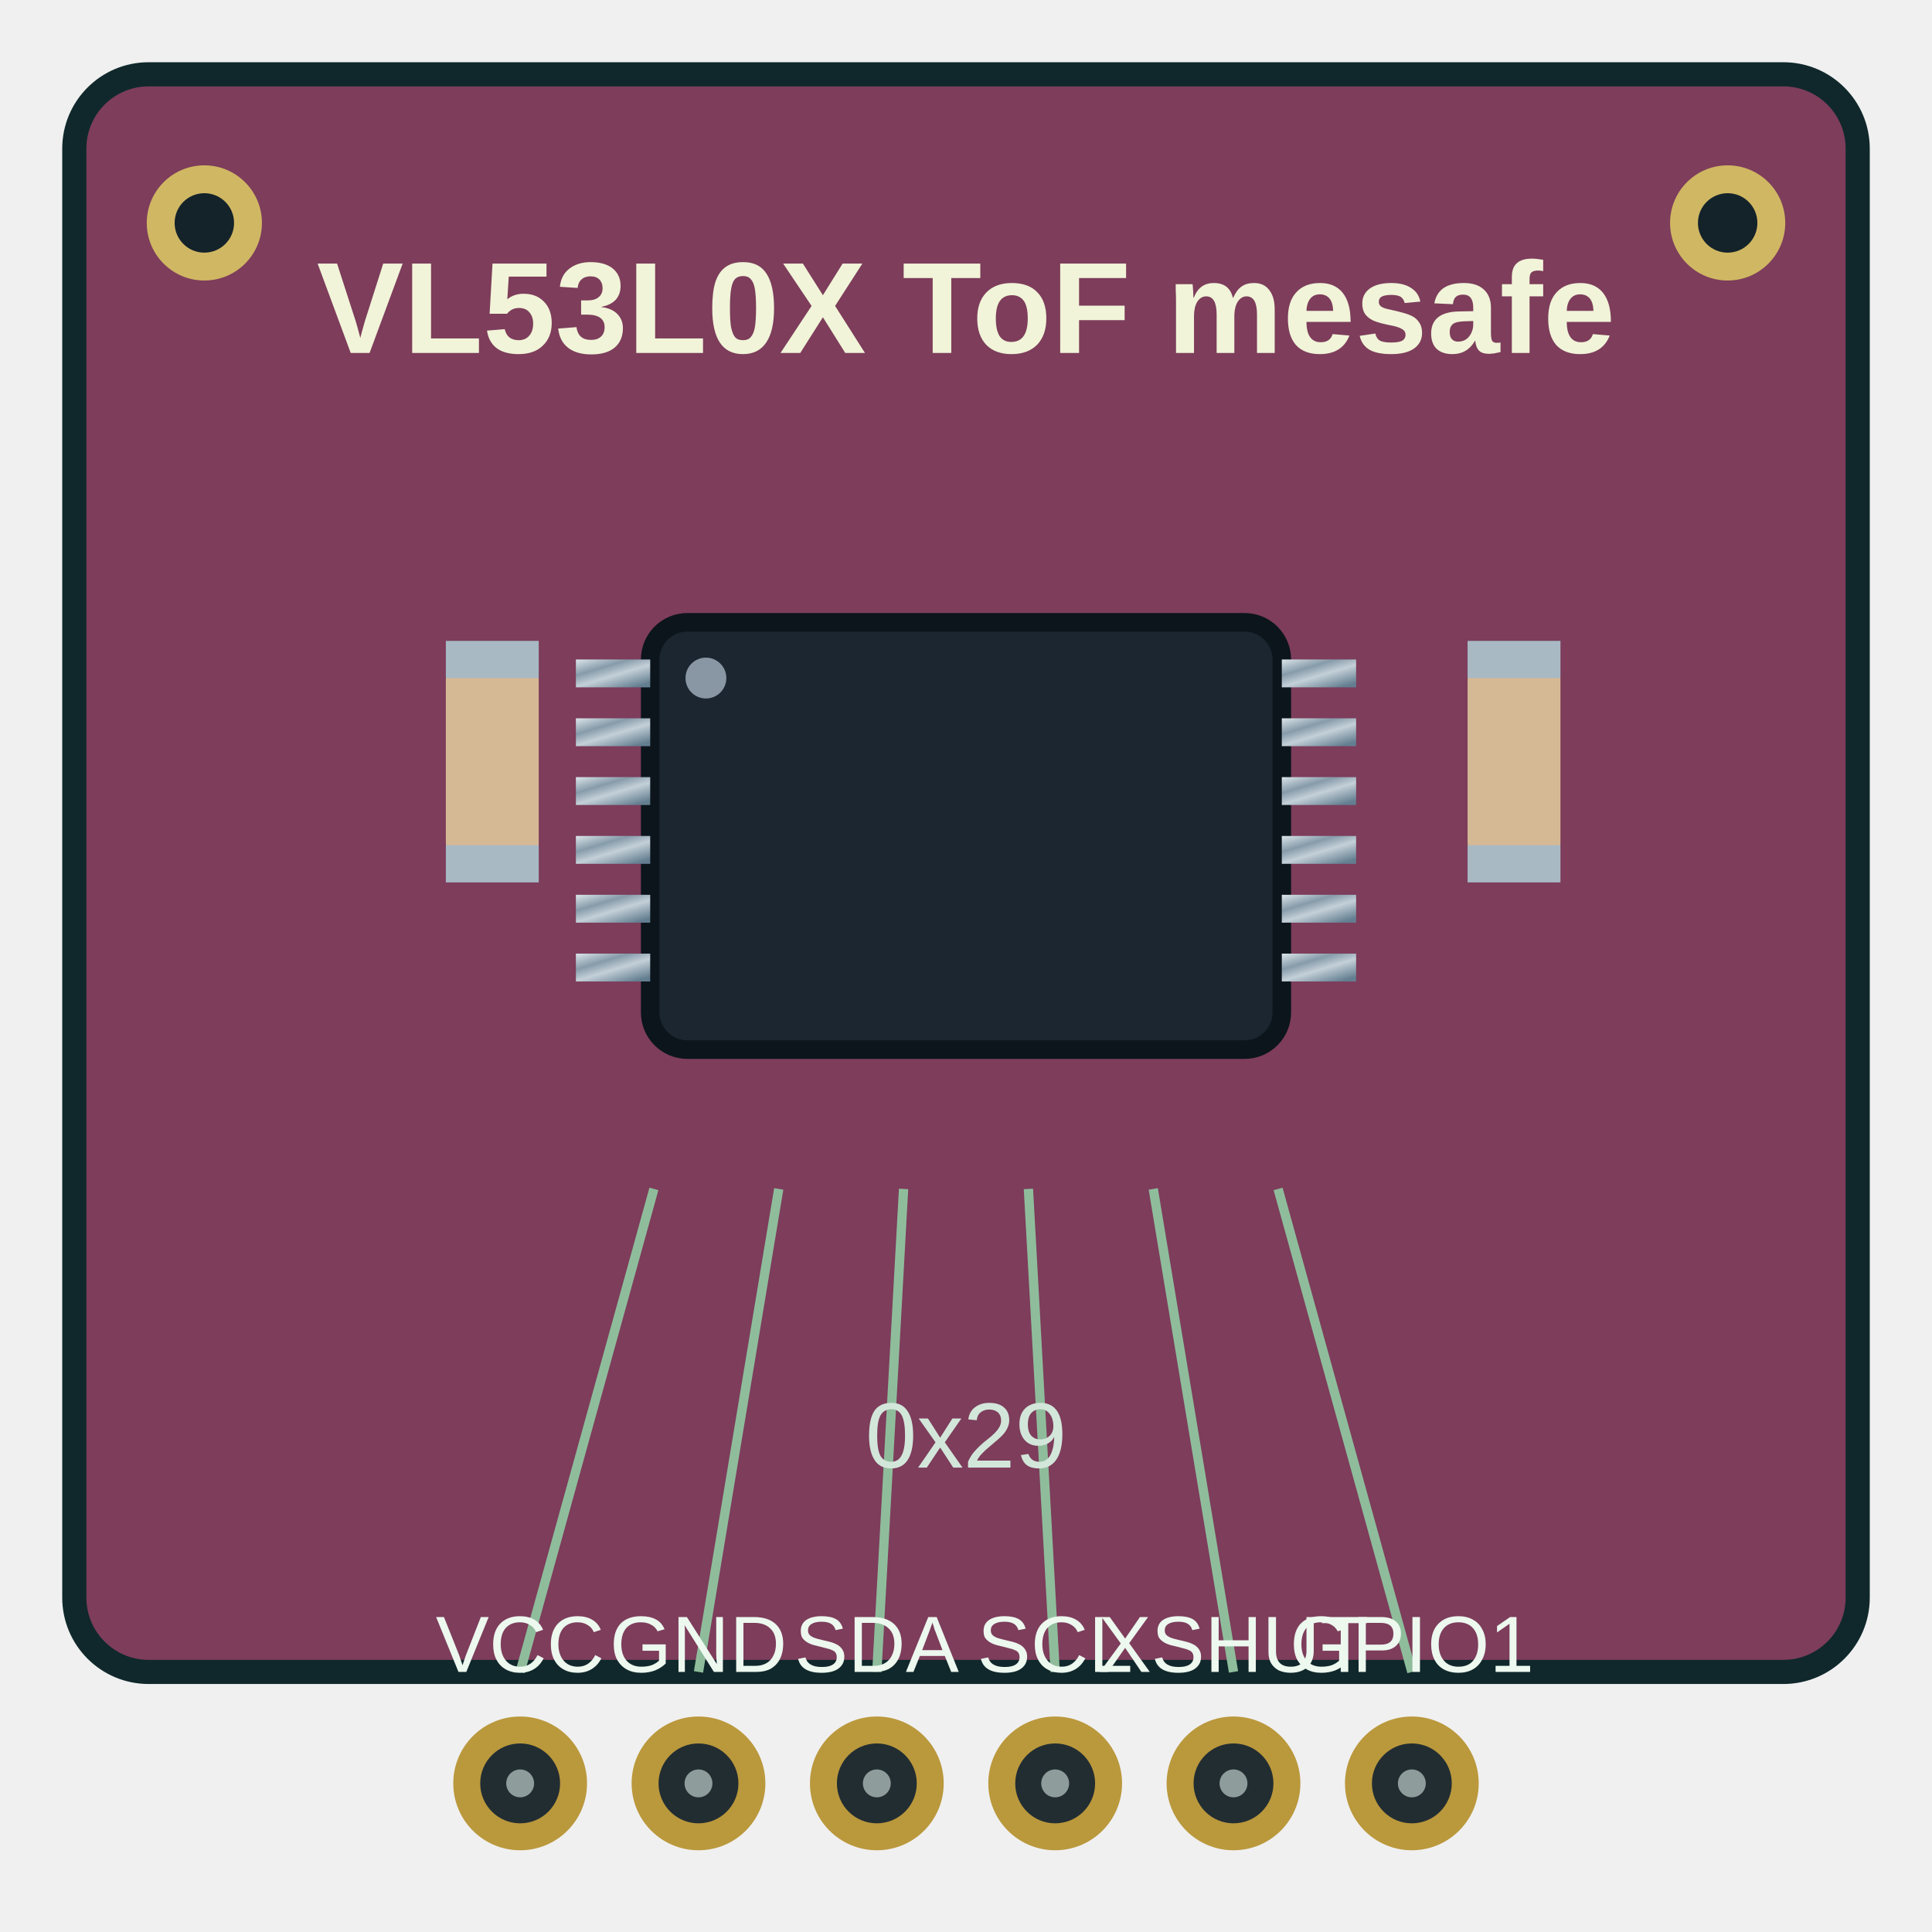
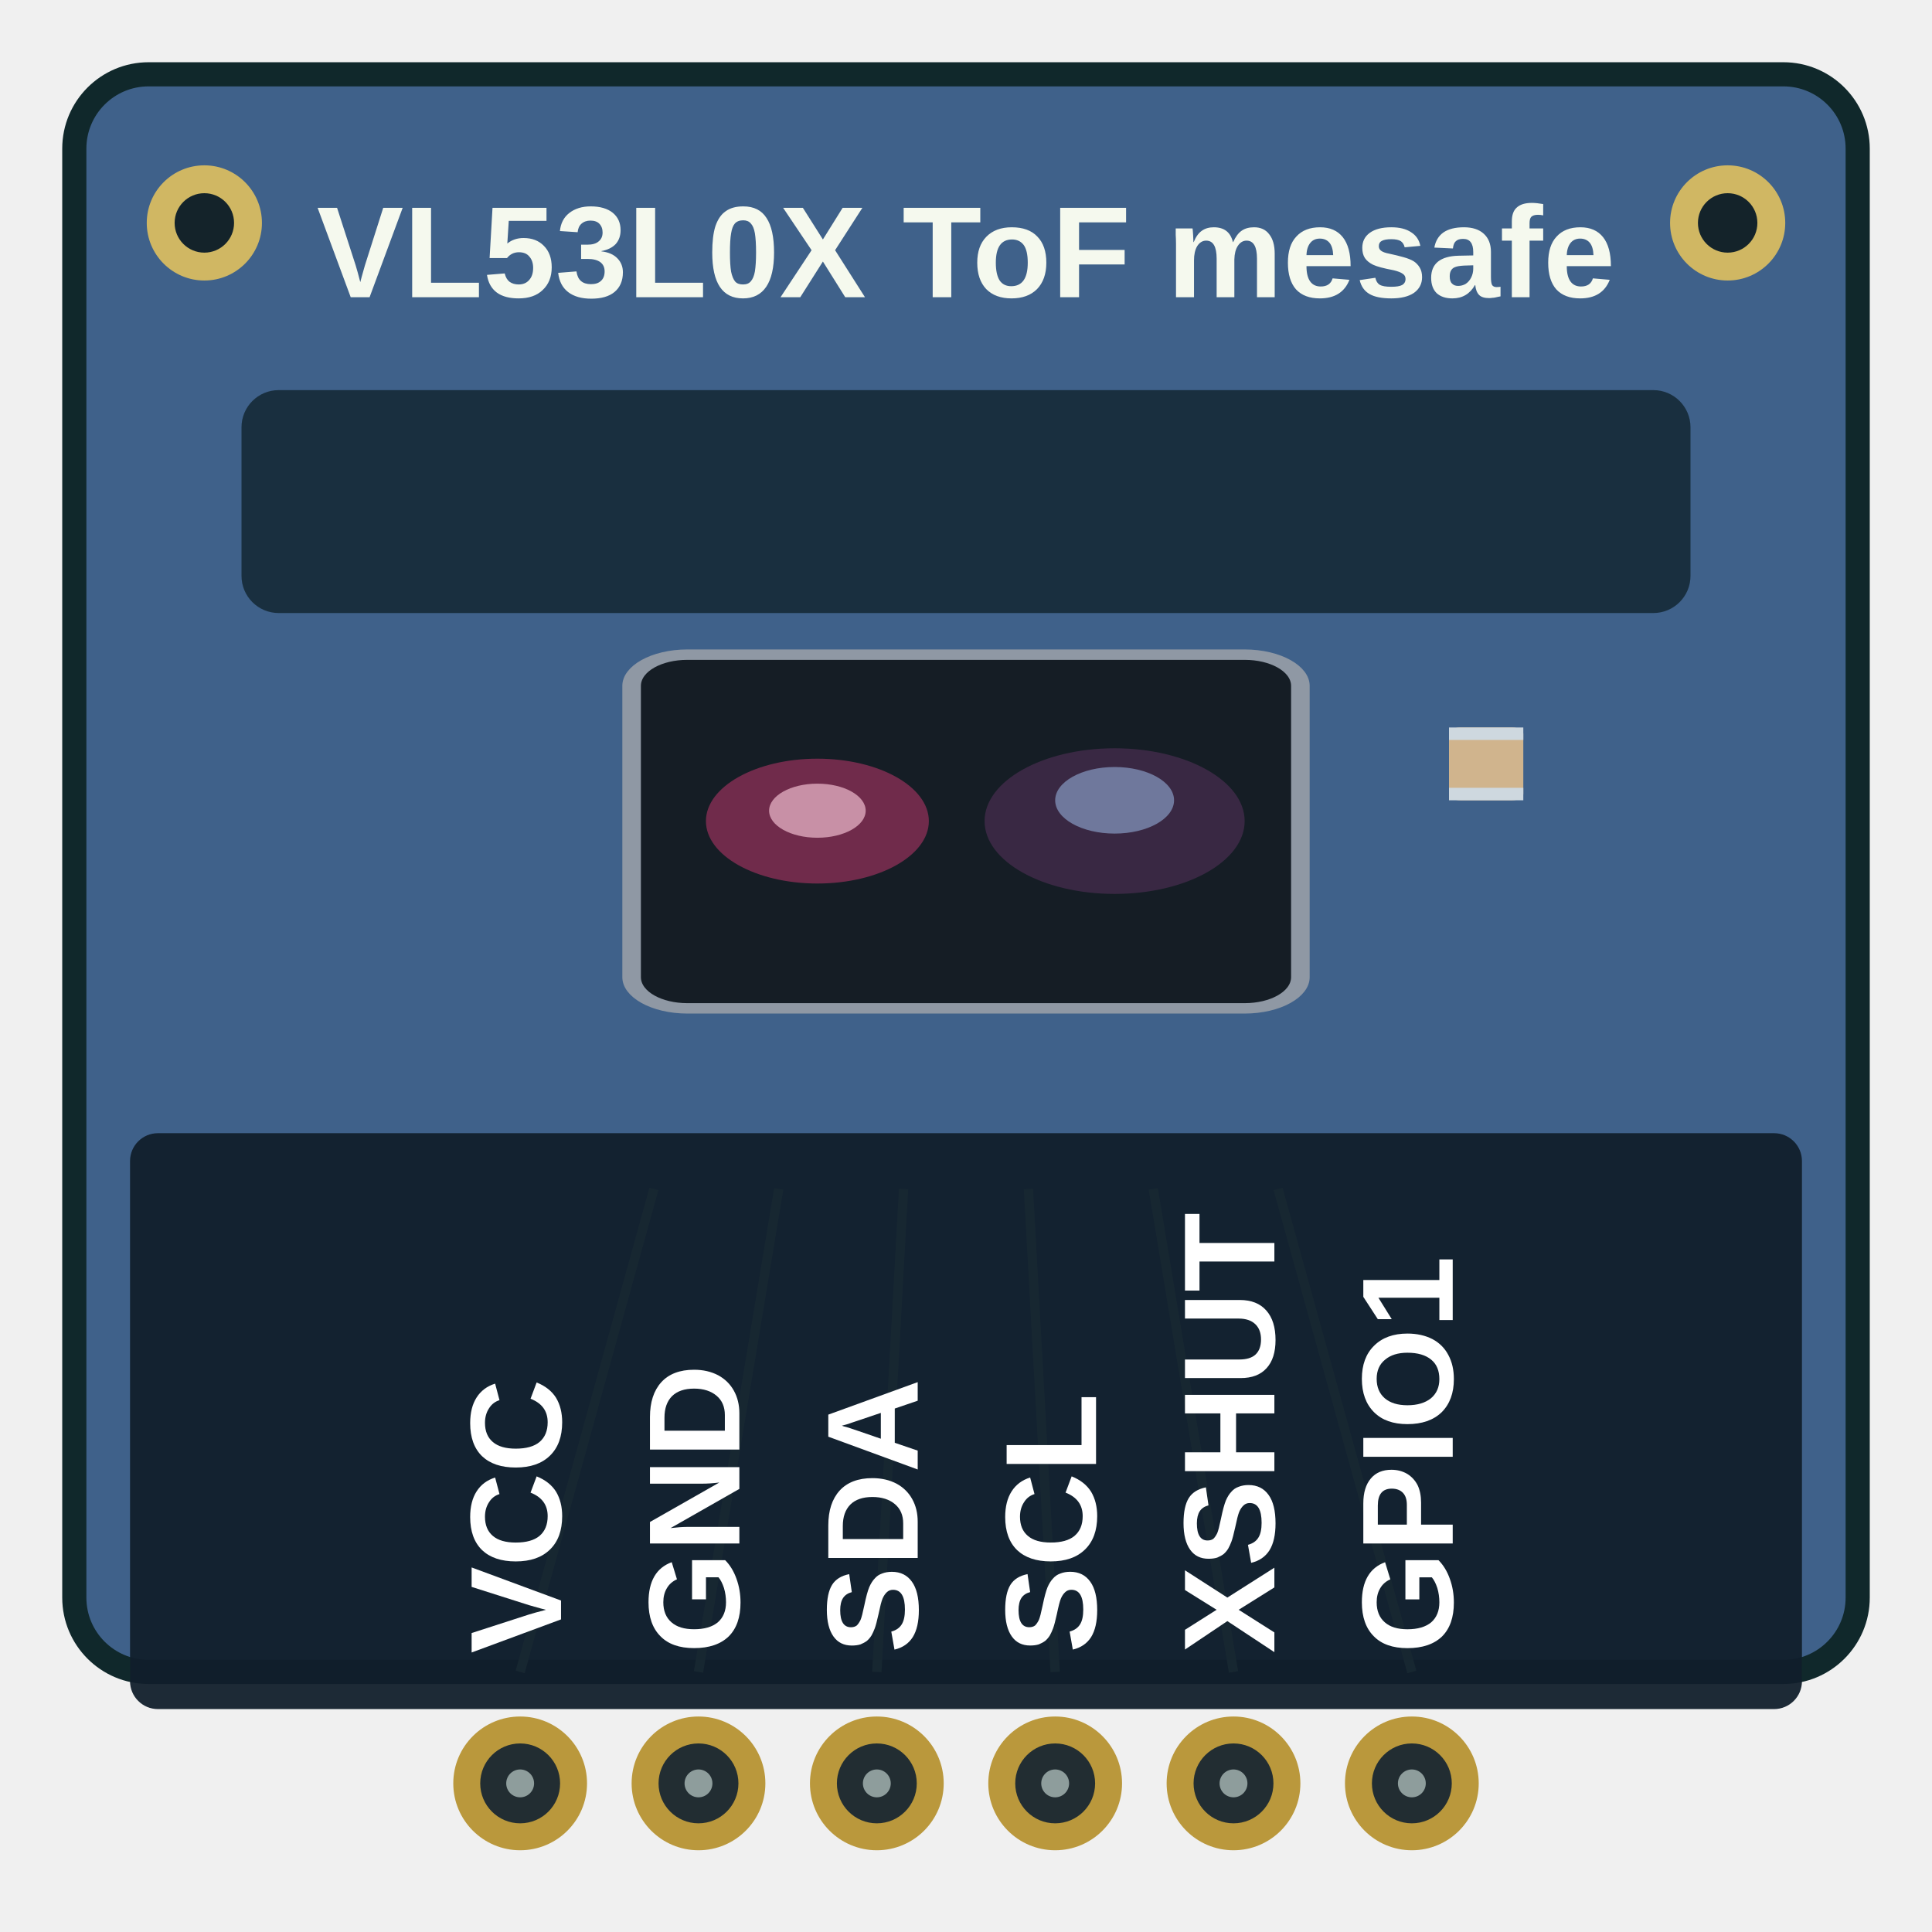
<svg xmlns="http://www.w3.org/2000/svg" width="104" height="104" viewBox="0 0 104 104">
  <defs>
    <linearGradient id="metal" x2=".8" y2="1">
      <stop stop-color="#dce5e9" />
      <stop offset=".35" stop-color="#869baa" />
      <stop offset=".6" stop-color="#c4d0d8" />
      <stop offset="1" stop-color="#637e90" />
    </linearGradient>
    <linearGradient id="cap" x2=".3" y2="1">
      <stop stop-color="#748a99" />
      <stop offset="1" stop-color="#17232e" />
    </linearGradient>
    <linearGradient id="green" x2="0" y2="1">
      <stop stop-color="#28765c" />
      <stop offset="1" stop-color="#164c3b" />
    </linearGradient>
    <radialGradient id="lens" cx=".3" cy=".25">
      <stop stop-color="#f1fcff" />
      <stop offset=".35" stop-color="#b9dfed" stop-opacity=".9" />
      <stop offset="1" stop-color="#688f9d" stop-opacity=".8" />
    </radialGradient>
  </defs>
-   <rect x="4" y="4" width="96" height="86" rx="4" fill="#7d3d5b" stroke="#10282b" stroke-width="1.3" />
+   <rect x="4" y="4" width="96" height="86" rx="4" fill="#3f618a" stroke="#10282b" stroke-width="1.3" />
  <circle cx="11" cy="12" r="3.1" fill="#d0b763" />
  <circle cx="11" cy="12" r="1.6" fill="#14232a" />
  <circle cx="93" cy="12" r="3.1" fill="#d0b763" />
  <circle cx="93" cy="12" r="1.6" fill="#14232a" />
  <path d="M28 90L35.2 64" fill="none" stroke="#8fbd9c" stroke-width="0.5" />
  <path d="M37.6 90L41.92 64" fill="none" stroke="#8fbd9c" stroke-width="0.5" />
  <path d="M47.2 90L48.64 64" fill="none" stroke="#8fbd9c" stroke-width="0.5" />
  <path d="M56.8 90L55.36 64" fill="none" stroke="#8fbd9c" stroke-width="0.5" />
  <path d="M66.4 90L62.08 64" fill="none" stroke="#8fbd9c" stroke-width="0.5" />
  <path d="M76 90L68.8 64" fill="none" stroke="#8fbd9c" stroke-width="0.5" />
-   <rect x="35" y="33.5" width="34" height="23" rx="2" fill="#1b2630" stroke="#0c151c" stroke-width="1" />
-   <rect x="31" y="35.5" width="4" height="1.5" rx="0" fill="url(#metal)" />
-   <rect x="69" y="35.5" width="4" height="1.5" rx="0" fill="url(#metal)" />
-   <rect x="31" y="38.667" width="4" height="1.5" rx="0" fill="url(#metal)" />
-   <rect x="69" y="38.667" width="4" height="1.5" rx="0" fill="url(#metal)" />
-   <rect x="31" y="41.833" width="4" height="1.5" rx="0" fill="url(#metal)" />
-   <rect x="69" y="41.833" width="4" height="1.5" rx="0" fill="url(#metal)" />
-   <rect x="31" y="45" width="4" height="1.5" rx="0" fill="url(#metal)" />
-   <rect x="69" y="45" width="4" height="1.5" rx="0" fill="url(#metal)" />
-   <rect x="31" y="48.167" width="4" height="1.5" rx="0" fill="url(#metal)" />
-   <rect x="69" y="48.167" width="4" height="1.5" rx="0" fill="url(#metal)" />
-   <rect x="31" y="51.333" width="4" height="1.5" rx="0" fill="url(#metal)" />
-   <rect x="69" y="51.333" width="4" height="1.5" rx="0" fill="url(#metal)" />
-   <circle cx="38" cy="36.5" r="1.1" fill="#8996a3" />
-   <rect x="24" y="36" width="5" height="10" rx="0.6" fill="#d5b995" />
-   <rect x="24" y="34.5" width="5" height="2" rx="0" fill="#a8b9c4" />
-   <rect x="24" y="45.5" width="5" height="2" rx="0" fill="#a8b9c4" />
-   <rect x="79" y="36" width="5" height="10" rx="0.6" fill="#d5b995" />
-   <rect x="79" y="34.5" width="5" height="2" rx="0" fill="#a8b9c4" />
-   <rect x="79" y="45.5" width="5" height="2" rx="0" fill="#a8b9c4" />
-   <text x="52" y="19" fill="#f1f4d8" font-family="Arial, sans-serif" font-size="7" text-anchor="middle" font-weight="600">VL53L0X ToF mesafe</text>
-   <text x="52" y="79" fill="#d3e6da" font-family="Arial, sans-serif" font-size="5" text-anchor="middle">0x29</text>
+   <g transform="translate(0 19) scale(1 .56)">
+     <rect x="34" y="29" width="36" height="34" rx="3" fill="#151d25" stroke="#8f98a4" />
+     <circle cx="44" cy="45" r="6" fill="#702b4b" />
+     <circle cx="60" cy="45" r="7" fill="#392843" />
+     <circle cx="44" cy="44" r="2.6" fill="#c890a6" />
+     <circle cx="60" cy="43" r="3.2" fill="#6f789c" />
+     <rect x="78" y="36" width="4" height="7" rx="0.6" fill="#d0b48d" />
+     <rect x="78" y="36" width="4" height="1.2" rx="0" fill="#ced8df" />
+     <rect x="78" y="41.8" width="4" height="1.2" rx="0" fill="#ced8df" />
+   </g>
+   <rect x="13" y="21" width="78" height="12" rx="2" fill="#142935" opacity=".88" data-live-value-space="true" />
+   <rect x="7" y="61" width="90" height="31" rx="1.5" fill="#101e2a" opacity=".94" />
+   <text x="52" y="16" fill="#f5f9ee" font-family="Arial, sans-serif" font-size="7" text-anchor="middle" font-weight="600">VL53L0X ToF mesafe</text>
  <g data-pin="VCC" data-x="28" data-y="96">
    <circle cx="28" cy="96" r="3.6" fill="#ba983c" />
    <circle cx="28" cy="96" r="2.15" fill="#222d32" />
    <circle cx="28" cy="96" r="0.75" fill="#8e9d9c" />
-     <text x="28" y="90" fill="#edf8ef" font-family="Arial, sans-serif" font-size="4.3" text-anchor="middle">VCC</text>
+     <text x="30.2" y="89" fill="#ffffff" font-family="Arial, sans-serif" font-size="7" font-weight="600" transform="rotate(-90 30.2 89)">VCC</text>
  </g>
  <g data-pin="GND" data-x="37.6" data-y="96">
    <circle cx="37.6" cy="96" r="3.6" fill="#ba983c" />
    <circle cx="37.6" cy="96" r="2.15" fill="#222d32" />
    <circle cx="37.6" cy="96" r="0.75" fill="#8e9d9c" />
-     <text x="37.6" y="90" fill="#edf8ef" font-family="Arial, sans-serif" font-size="4.3" text-anchor="middle">GND</text>
+     <text x="39.8" y="89" fill="#ffffff" font-family="Arial, sans-serif" font-size="7" font-weight="600" transform="rotate(-90 39.8 89)">GND</text>
  </g>
  <g data-pin="SDA" data-x="47.2" data-y="96">
    <circle cx="47.2" cy="96" r="3.6" fill="#ba983c" />
    <circle cx="47.2" cy="96" r="2.15" fill="#222d32" />
    <circle cx="47.2" cy="96" r="0.75" fill="#8e9d9c" />
-     <text x="47.2" y="90" fill="#edf8ef" font-family="Arial, sans-serif" font-size="4.3" text-anchor="middle">SDA</text>
+     <text x="49.4" y="89" fill="#ffffff" font-family="Arial, sans-serif" font-size="7" font-weight="600" transform="rotate(-90 49.4 89)">SDA</text>
  </g>
  <g data-pin="SCL" data-x="56.8" data-y="96">
    <circle cx="56.8" cy="96" r="3.6" fill="#ba983c" />
    <circle cx="56.8" cy="96" r="2.15" fill="#222d32" />
    <circle cx="56.8" cy="96" r="0.75" fill="#8e9d9c" />
-     <text x="56.8" y="90" fill="#edf8ef" font-family="Arial, sans-serif" font-size="4.3" text-anchor="middle">SCL</text>
+     <text x="59" y="89" fill="#ffffff" font-family="Arial, sans-serif" font-size="7" font-weight="600" transform="rotate(-90 59 89)">SCL</text>
  </g>
  <g data-pin="XSHUT" data-x="66.4" data-y="96">
    <circle cx="66.4" cy="96" r="3.6" fill="#ba983c" />
    <circle cx="66.4" cy="96" r="2.15" fill="#222d32" />
    <circle cx="66.4" cy="96" r="0.75" fill="#8e9d9c" />
-     <text x="66.4" y="90" fill="#edf8ef" font-family="Arial, sans-serif" font-size="4.3" text-anchor="middle">XSHUT</text>
+     <text x="68.6" y="89" fill="#ffffff" font-family="Arial, sans-serif" font-size="7" font-weight="600" transform="rotate(-90 68.6 89)">XSHUT</text>
  </g>
  <g data-pin="GPIO1" data-x="76" data-y="96">
    <circle cx="76" cy="96" r="3.6" fill="#ba983c" />
    <circle cx="76" cy="96" r="2.15" fill="#222d32" />
    <circle cx="76" cy="96" r="0.75" fill="#8e9d9c" />
-     <text x="76" y="90" fill="#edf8ef" font-family="Arial, sans-serif" font-size="4.3" text-anchor="middle">GPIO1</text>
+     <text x="78.2" y="89" fill="#ffffff" font-family="Arial, sans-serif" font-size="7" font-weight="600" transform="rotate(-90 78.2 89)">GPIO1</text>
  </g>
</svg>
